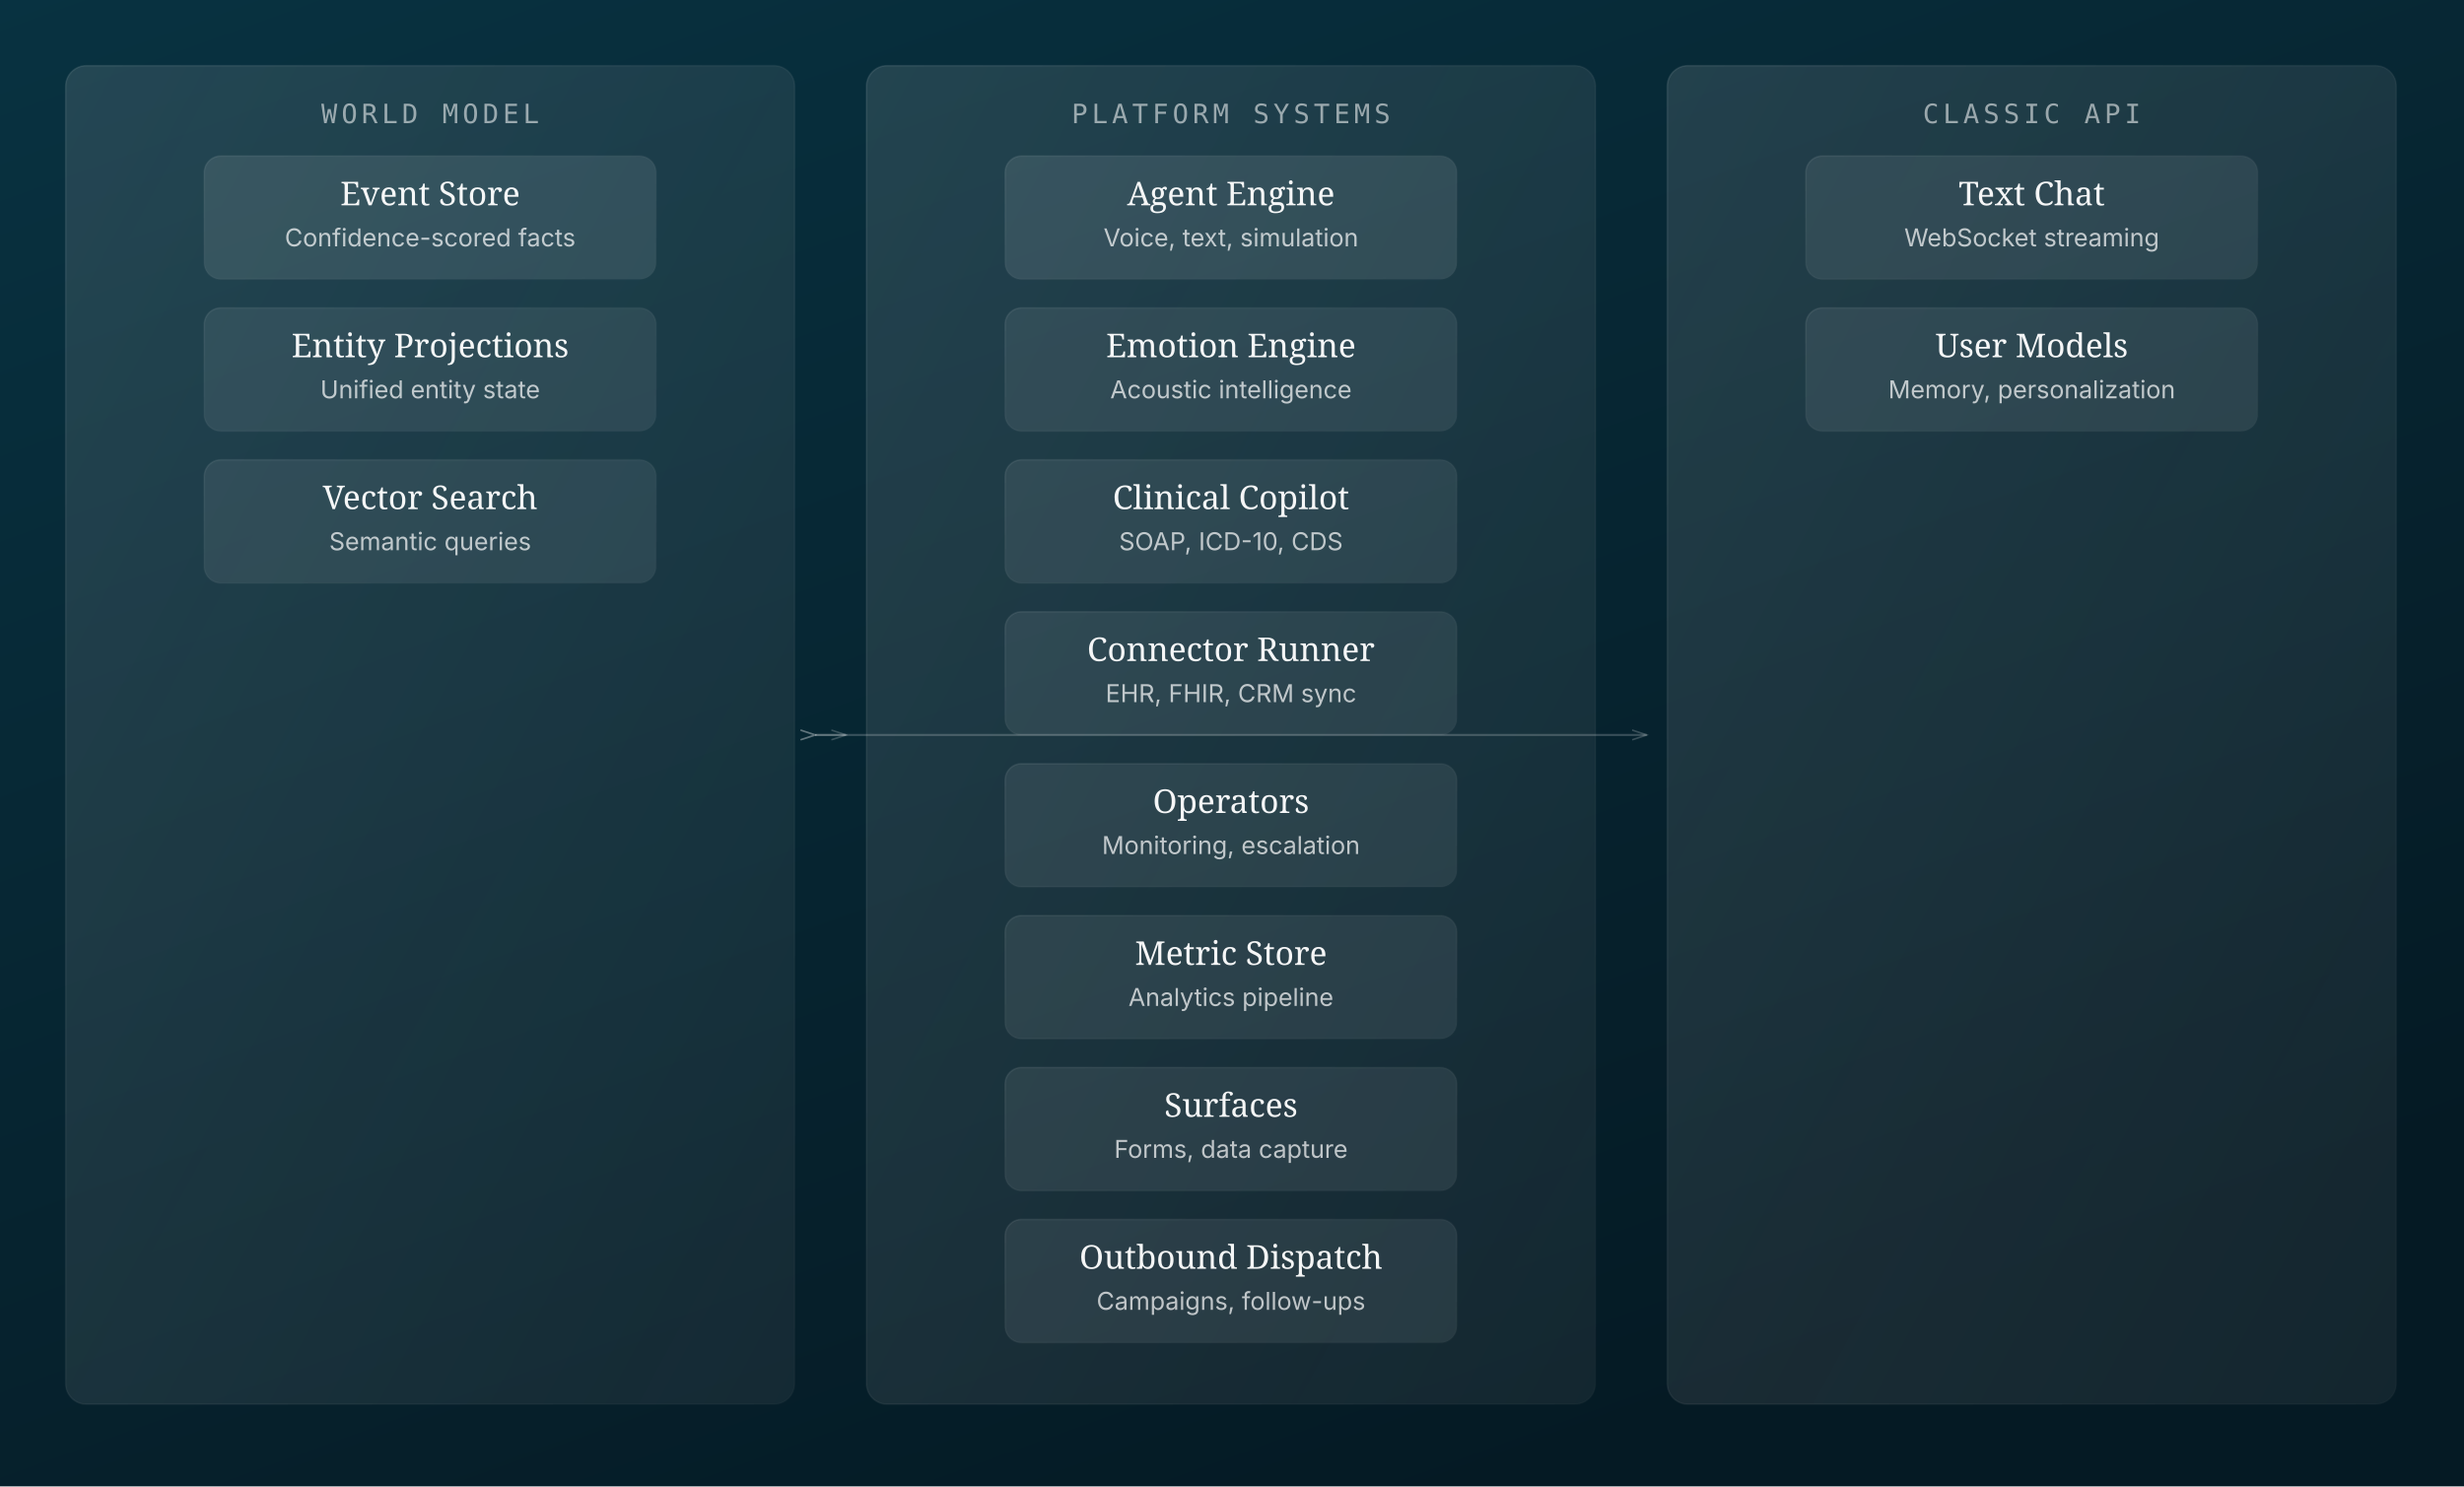
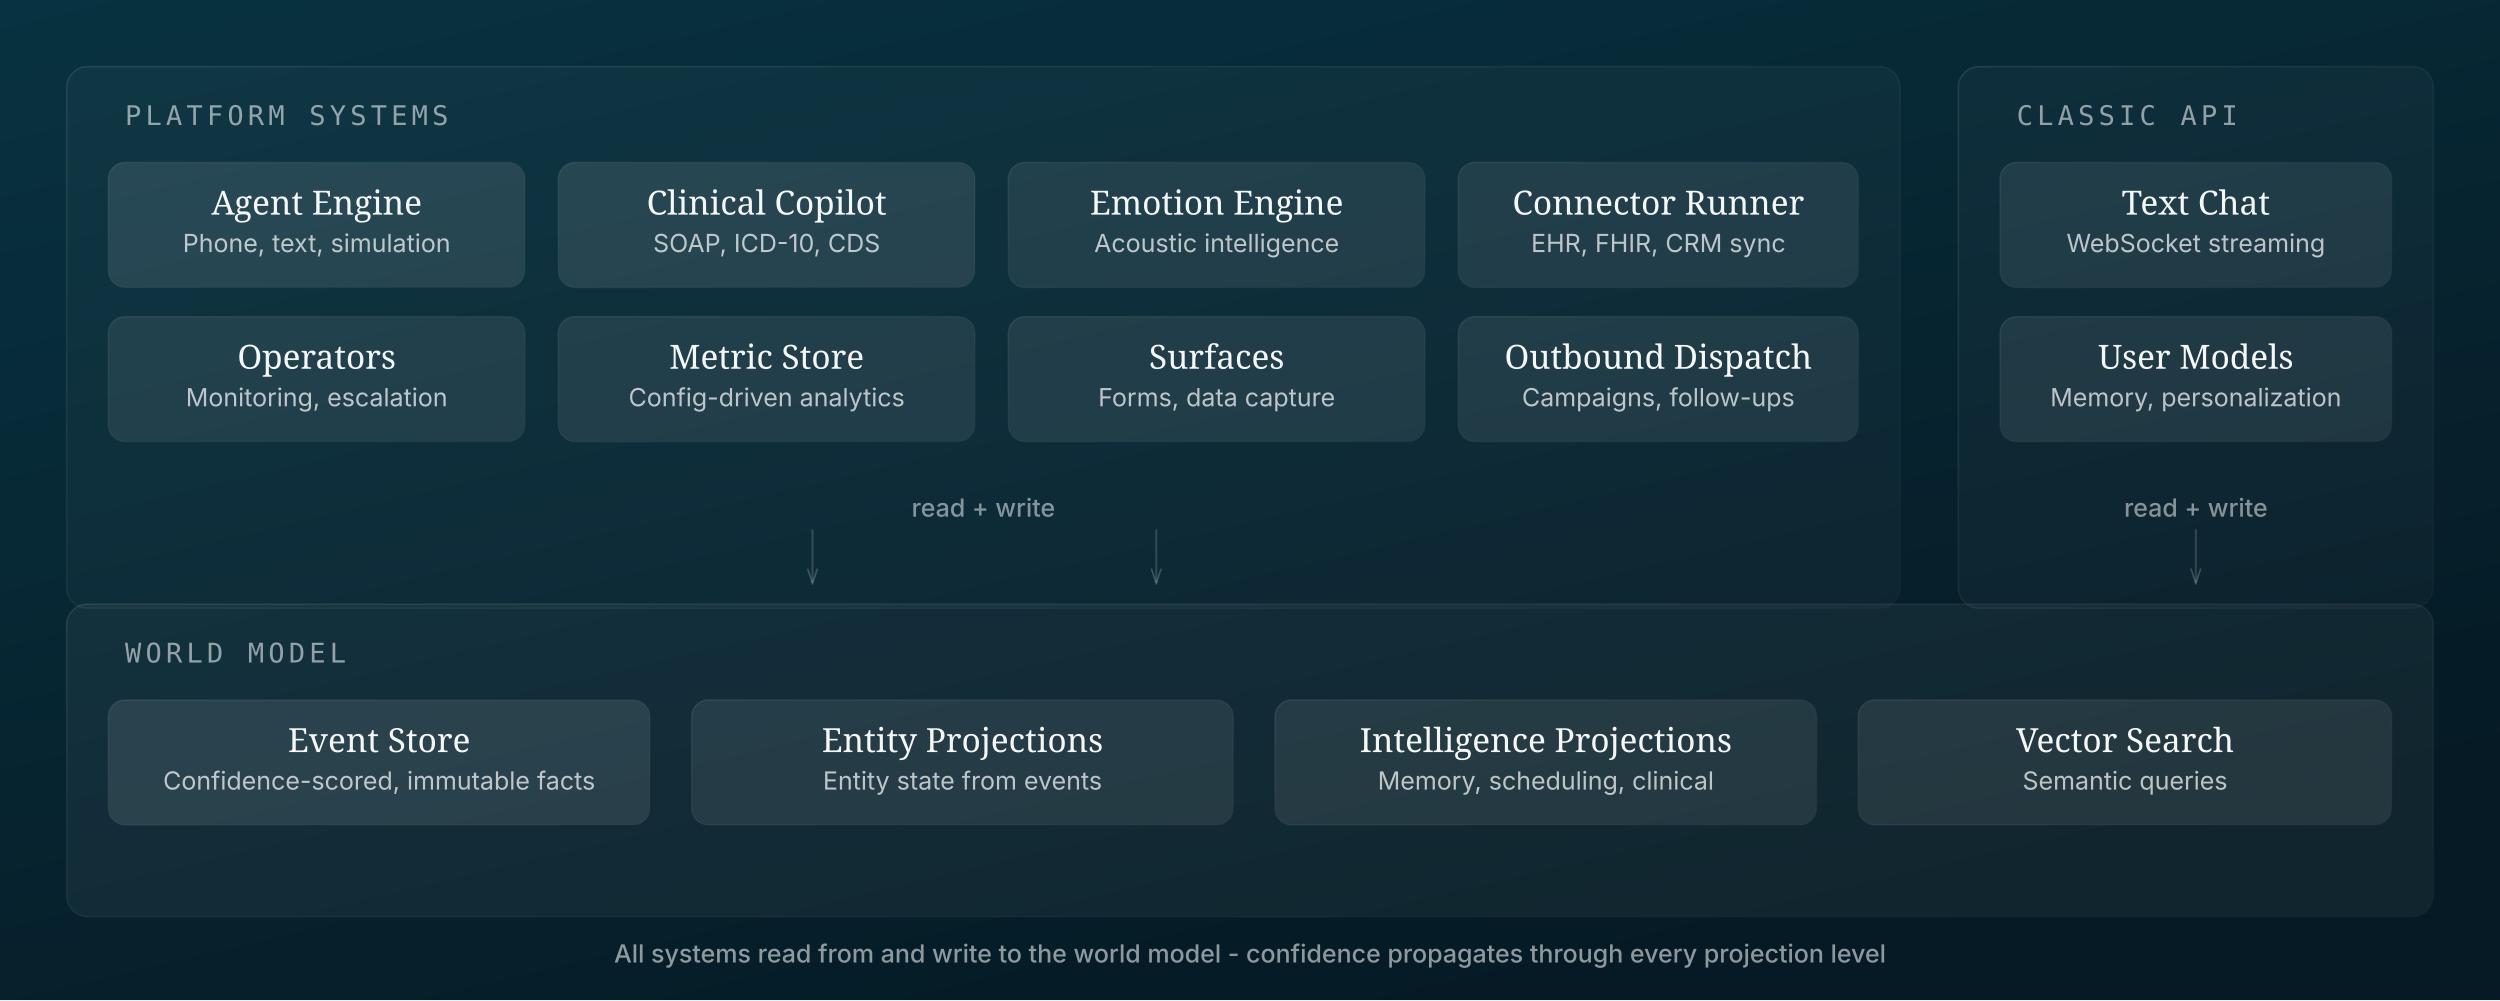
- <svg xmlns="http://www.w3.org/2000/svg" width="1200" height="724" viewBox="0 0 1200 724">
+ <svg xmlns="http://www.w3.org/2000/svg" width="1200" height="480" viewBox="0 0 1200 480">
  <defs>
+     <linearGradient id="bg" x1="0" y1="0" x2="0.6" y2="1">
+       <stop offset="0%" stop-color="#083241" />
+       <stop offset="100%" stop-color="#051A24" />
+     </linearGradient>
+     <linearGradient id="strokeGrad" x1="0" y1="0" x2="1" y2="1">
+       <stop offset="0%" stop-color="white" stop-opacity="0.1" />
+       <stop offset="100%" stop-color="#999" stop-opacity="0.04" />
+     </linearGradient>
+     <linearGradient id="strokeGradSubtle" x1="0" y1="0" x2="1" y2="1">
+       <stop offset="0%" stop-color="white" stop-opacity="0.08" />
+       <stop offset="100%" stop-color="#999" stop-opacity="0.03" />
+     </linearGradient>
    <marker id="arrow" viewBox="0 0 10 7" refX="9" refY="3.5" markerWidth="8" markerHeight="6" orient="auto-start-reverse">
      <path d="M 0 0.5 L 9 3.5 L 0 6.5" fill="none" stroke="white" stroke-width="1" opacity="0.2" />
    </marker>
-     <marker id="arrowRev" viewBox="0 0 10 7" refX="1" refY="3.5" markerWidth="8" markerHeight="6" orient="auto-start-reverse">
-       <path d="M 10 0.5 L 1 3.5 L 10 6.5" fill="none" stroke="white" stroke-width="1" opacity="0.2" />
-     </marker>
-     <linearGradient id="bgGrad" x1="0" y1="0" x2="0.6" y2="1">
-       <stop offset="0%" stop-color="#083241" />
-       <stop offset="100%" stop-color="#051A24" />
-     </linearGradient>
-     <linearGradient id="containerFill" x1="0" y1="0" x2="0.5" y2="1">
-       <stop offset="0%" stop-color="#F1EAE7" stop-opacity="0.06" />
-       <stop offset="100%" stop-color="#B3AEAC" stop-opacity="0.04" />
-     </linearGradient>
-     <linearGradient id="cardFill" x1="0" y1="0" x2="1" y2="1">
-       <stop offset="0%" stop-color="#F1EAE7" stop-opacity="0.12" />
-       <stop offset="100%" stop-color="#B3AEAC" stop-opacity="0.08" />
-     </linearGradient>
-     <linearGradient id="strokeGrad" x1="0" y1="0" x2="1" y2="1">
-       <stop offset="0%" stop-color="white" stop-opacity="0.1" />
-       <stop offset="100%" stop-color="#999999" stop-opacity="0.04" />
-     </linearGradient>
-     <linearGradient id="strokeGradSubtle" x1="0" y1="0" x2="1" y2="1">
-       <stop offset="0%" stop-color="white" stop-opacity="0.08" />
-       <stop offset="100%" stop-color="#999999" stop-opacity="0.03" />
-     </linearGradient>
  </defs>
-   <rect width="1200" height="724" fill="url(#bgGrad)" />
-   <rect x="32" y="32" width="355" height="652" rx="10" fill="url(#cardFill)" stroke="url(#strokeGrad)" stroke-width="0.75" />
-   <text x="209.5" y="60" text-anchor="middle" fill="white" fill-opacity="0.55" font-family="'Diatype Mono', 'SF Mono', 'Fira Code', monospace" font-size="13" font-weight="500" letter-spacing="2">WORLD MODEL</text>
-   <rect x="99.5" y="76" width="220" height="60" rx="8" fill="white" fill-opacity="0.1" stroke="url(#strokeGradSubtle)" stroke-width="0.75" />
-   <text x="209.5" y="100" text-anchor="middle" fill="white" fill-opacity="0.95" font-family="'Flecha S', Georgia, serif" font-size="16" font-weight="400">Event Store</text>
-   <text x="209.5" y="120" text-anchor="middle" fill="white" fill-opacity="0.7" font-family="Inter, -apple-system, system-ui, sans-serif" font-size="12">Confidence-scored facts</text>
-   <rect x="99.5" y="150" width="220" height="60" rx="8" fill="white" fill-opacity="0.08" stroke="url(#strokeGradSubtle)" stroke-width="0.75" />
-   <text x="209.5" y="174" text-anchor="middle" fill="white" fill-opacity="0.95" font-family="'Flecha S', Georgia, serif" font-size="16" font-weight="400">Entity Projections</text>
-   <text x="209.5" y="194" text-anchor="middle" fill="white" fill-opacity="0.7" font-family="Inter, -apple-system, system-ui, sans-serif" font-size="12">Unified entity state</text>
-   <rect x="99.5" y="224" width="220" height="60" rx="8" fill="white" fill-opacity="0.08" stroke="url(#strokeGradSubtle)" stroke-width="0.75" />
-   <text x="209.5" y="248" text-anchor="middle" fill="white" fill-opacity="0.95" font-family="'Flecha S', Georgia, serif" font-size="16" font-weight="400">Vector Search</text>
-   <text x="209.5" y="268" text-anchor="middle" fill="white" fill-opacity="0.7" font-family="Inter, -apple-system, system-ui, sans-serif" font-size="12">Semantic queries</text>
-   <rect x="422" y="32" width="355" height="652" rx="10" fill="url(#cardFill)" stroke="url(#strokeGrad)" stroke-width="0.75" />
-   <text x="599.5" y="60" text-anchor="middle" fill="white" fill-opacity="0.55" font-family="'Diatype Mono', 'SF Mono', 'Fira Code', monospace" font-size="13" font-weight="500" letter-spacing="2">PLATFORM SYSTEMS</text>
-   <rect x="489.5" y="76" width="220" height="60" rx="8" fill="white" fill-opacity="0.1" stroke="url(#strokeGradSubtle)" stroke-width="0.75" />
-   <text x="599.5" y="100" text-anchor="middle" fill="white" fill-opacity="0.95" font-family="'Flecha S', Georgia, serif" font-size="16" font-weight="400">Agent Engine</text>
-   <text x="599.5" y="120" text-anchor="middle" fill="white" fill-opacity="0.7" font-family="Inter, -apple-system, system-ui, sans-serif" font-size="12">Voice, text, simulation</text>
-   <rect x="489.5" y="150" width="220" height="60" rx="8" fill="white" fill-opacity="0.08" stroke="url(#strokeGradSubtle)" stroke-width="0.75" />
-   <text x="599.5" y="174" text-anchor="middle" fill="white" fill-opacity="0.95" font-family="'Flecha S', Georgia, serif" font-size="16" font-weight="400">Emotion Engine</text>
-   <text x="599.5" y="194" text-anchor="middle" fill="white" fill-opacity="0.7" font-family="Inter, -apple-system, system-ui, sans-serif" font-size="12">Acoustic intelligence</text>
-   <rect x="489.5" y="224" width="220" height="60" rx="8" fill="white" fill-opacity="0.08" stroke="url(#strokeGradSubtle)" stroke-width="0.75" />
-   <text x="599.5" y="248" text-anchor="middle" fill="white" fill-opacity="0.95" font-family="'Flecha S', Georgia, serif" font-size="16" font-weight="400">Clinical Copilot</text>
-   <text x="599.5" y="268" text-anchor="middle" fill="white" fill-opacity="0.7" font-family="Inter, -apple-system, system-ui, sans-serif" font-size="12">SOAP, ICD-10, CDS</text>
-   <rect x="489.5" y="298" width="220" height="60" rx="8" fill="white" fill-opacity="0.08" stroke="url(#strokeGradSubtle)" stroke-width="0.75" />
-   <text x="599.5" y="322" text-anchor="middle" fill="white" fill-opacity="0.95" font-family="'Flecha S', Georgia, serif" font-size="16" font-weight="400">Connector Runner</text>
-   <text x="599.5" y="342" text-anchor="middle" fill="white" fill-opacity="0.7" font-family="Inter, -apple-system, system-ui, sans-serif" font-size="12">EHR, FHIR, CRM sync</text>
-   <rect x="489.5" y="372" width="220" height="60" rx="8" fill="white" fill-opacity="0.08" stroke="url(#strokeGradSubtle)" stroke-width="0.75" />
-   <text x="599.5" y="396" text-anchor="middle" fill="white" fill-opacity="0.95" font-family="'Flecha S', Georgia, serif" font-size="16" font-weight="400">Operators</text>
-   <text x="599.5" y="416" text-anchor="middle" fill="white" fill-opacity="0.7" font-family="Inter, -apple-system, system-ui, sans-serif" font-size="12">Monitoring, escalation</text>
-   <rect x="489.5" y="446" width="220" height="60" rx="8" fill="white" fill-opacity="0.08" stroke="url(#strokeGradSubtle)" stroke-width="0.75" />
-   <text x="599.5" y="470" text-anchor="middle" fill="white" fill-opacity="0.95" font-family="'Flecha S', Georgia, serif" font-size="16" font-weight="400">Metric Store</text>
-   <text x="599.5" y="490" text-anchor="middle" fill="white" fill-opacity="0.7" font-family="Inter, -apple-system, system-ui, sans-serif" font-size="12">Analytics pipeline</text>
-   <rect x="489.5" y="520" width="220" height="60" rx="8" fill="white" fill-opacity="0.08" stroke="url(#strokeGradSubtle)" stroke-width="0.75" />
-   <text x="599.5" y="544" text-anchor="middle" fill="white" fill-opacity="0.95" font-family="'Flecha S', Georgia, serif" font-size="16" font-weight="400">Surfaces</text>
-   <text x="599.5" y="564" text-anchor="middle" fill="white" fill-opacity="0.7" font-family="Inter, -apple-system, system-ui, sans-serif" font-size="12">Forms, data capture</text>
-   <rect x="489.5" y="594" width="220" height="60" rx="8" fill="white" fill-opacity="0.08" stroke="url(#strokeGradSubtle)" stroke-width="0.75" />
-   <text x="599.5" y="618" text-anchor="middle" fill="white" fill-opacity="0.95" font-family="'Flecha S', Georgia, serif" font-size="16" font-weight="400">Outbound Dispatch</text>
-   <text x="599.5" y="638" text-anchor="middle" fill="white" fill-opacity="0.7" font-family="Inter, -apple-system, system-ui, sans-serif" font-size="12">Campaigns, follow-ups</text>
-   <rect x="812" y="32" width="355" height="652" rx="10" fill="url(#cardFill)" stroke="url(#strokeGrad)" stroke-width="0.75" />
-   <text x="989.5" y="60" text-anchor="middle" fill="white" fill-opacity="0.55" font-family="'Diatype Mono', 'SF Mono', 'Fira Code', monospace" font-size="13" font-weight="500" letter-spacing="2">CLASSIC API</text>
-   <rect x="879.5" y="76" width="220" height="60" rx="8" fill="white" fill-opacity="0.08" stroke="url(#strokeGradSubtle)" stroke-width="0.75" />
-   <text x="989.5" y="100" text-anchor="middle" fill="white" fill-opacity="0.95" font-family="'Flecha S', Georgia, serif" font-size="16" font-weight="400">Text Chat</text>
-   <text x="989.5" y="120" text-anchor="middle" fill="white" fill-opacity="0.7" font-family="Inter, -apple-system, system-ui, sans-serif" font-size="12">WebSocket streaming</text>
-   <rect x="879.5" y="150" width="220" height="60" rx="8" fill="white" fill-opacity="0.08" stroke="url(#strokeGradSubtle)" stroke-width="0.75" />
-   <text x="989.5" y="174" text-anchor="middle" fill="white" fill-opacity="0.95" font-family="'Flecha S', Georgia, serif" font-size="16" font-weight="400">User Models</text>
-   <text x="989.5" y="194" text-anchor="middle" fill="white" fill-opacity="0.7" font-family="Inter, -apple-system, system-ui, sans-serif" font-size="12">Memory, personalization</text>
-   <line x1="397" y1="358" x2="412" y2="358" stroke="white" stroke-width="1" stroke-opacity="0.2" marker-end="url(#arrow)" marker-start="url(#arrowRev)" />
-   <line x1="397" y1="358" x2="802" y2="358" stroke="white" stroke-width="1" stroke-opacity="0.2" marker-end="url(#arrow)" marker-start="url(#arrowRev)" />
+   <rect width="1200" height="480" fill="url(#bg)" />
+   <rect x="32" y="32" width="880" height="260" rx="10" fill="white" fill-opacity="0.03" stroke="url(#strokeGrad)" stroke-width="0.75" />
+   <text x="60" y="60" font-family="'Diatype Mono', 'SF Mono', monospace" font-size="13" font-weight="500" fill="white" fill-opacity="0.55" letter-spacing="2">PLATFORM SYSTEMS</text>
+   <rect x="52" y="78" width="200" height="60" rx="8" fill="white" fill-opacity="0.1" stroke="url(#strokeGradSubtle)" stroke-width="0.75" />
+   <text x="152" y="103" text-anchor="middle" font-family="'Flecha S', Georgia, serif" font-size="16" fill="white" fill-opacity="0.95">Agent Engine</text>
+   <text x="152" y="121" text-anchor="middle" font-family="Inter, sans-serif" font-size="12" fill="white" fill-opacity="0.7">Phone, text, simulation</text>
+   <rect x="268" y="78" width="200" height="60" rx="8" fill="white" fill-opacity="0.1" stroke="url(#strokeGradSubtle)" stroke-width="0.75" />
+   <text x="368" y="103" text-anchor="middle" font-family="'Flecha S', Georgia, serif" font-size="16" fill="white" fill-opacity="0.95">Clinical Copilot</text>
+   <text x="368" y="121" text-anchor="middle" font-family="Inter, sans-serif" font-size="12" fill="white" fill-opacity="0.7">SOAP, ICD-10, CDS</text>
+   <rect x="484" y="78" width="200" height="60" rx="8" fill="white" fill-opacity="0.08" stroke="url(#strokeGradSubtle)" stroke-width="0.75" />
+   <text x="584" y="103" text-anchor="middle" font-family="'Flecha S', Georgia, serif" font-size="16" fill="white" fill-opacity="0.95">Emotion Engine</text>
+   <text x="584" y="121" text-anchor="middle" font-family="Inter, sans-serif" font-size="12" fill="white" fill-opacity="0.7">Acoustic intelligence</text>
+   <rect x="700" y="78" width="192" height="60" rx="8" fill="white" fill-opacity="0.08" stroke="url(#strokeGradSubtle)" stroke-width="0.75" />
+   <text x="796" y="103" text-anchor="middle" font-family="'Flecha S', Georgia, serif" font-size="16" fill="white" fill-opacity="0.95">Connector Runner</text>
+   <text x="796" y="121" text-anchor="middle" font-family="Inter, sans-serif" font-size="12" fill="white" fill-opacity="0.7">EHR, FHIR, CRM sync</text>
+   <rect x="52" y="152" width="200" height="60" rx="8" fill="white" fill-opacity="0.08" stroke="url(#strokeGradSubtle)" stroke-width="0.75" />
+   <text x="152" y="177" text-anchor="middle" font-family="'Flecha S', Georgia, serif" font-size="16" fill="white" fill-opacity="0.95">Operators</text>
+   <text x="152" y="195" text-anchor="middle" font-family="Inter, sans-serif" font-size="12" fill="white" fill-opacity="0.7">Monitoring, escalation</text>
+   <rect x="268" y="152" width="200" height="60" rx="8" fill="white" fill-opacity="0.08" stroke="url(#strokeGradSubtle)" stroke-width="0.75" />
+   <text x="368" y="177" text-anchor="middle" font-family="'Flecha S', Georgia, serif" font-size="16" fill="white" fill-opacity="0.95">Metric Store</text>
+   <text x="368" y="195" text-anchor="middle" font-family="Inter, sans-serif" font-size="12" fill="white" fill-opacity="0.7">Config-driven analytics</text>
+   <rect x="484" y="152" width="200" height="60" rx="8" fill="white" fill-opacity="0.08" stroke="url(#strokeGradSubtle)" stroke-width="0.75" />
+   <text x="584" y="177" text-anchor="middle" font-family="'Flecha S', Georgia, serif" font-size="16" fill="white" fill-opacity="0.95">Surfaces</text>
+   <text x="584" y="195" text-anchor="middle" font-family="Inter, sans-serif" font-size="12" fill="white" fill-opacity="0.7">Forms, data capture</text>
+   <rect x="700" y="152" width="192" height="60" rx="8" fill="white" fill-opacity="0.08" stroke="url(#strokeGradSubtle)" stroke-width="0.75" />
+   <text x="796" y="177" text-anchor="middle" font-family="'Flecha S', Georgia, serif" font-size="16" fill="white" fill-opacity="0.95">Outbound Dispatch</text>
+   <text x="796" y="195" text-anchor="middle" font-family="Inter, sans-serif" font-size="12" fill="white" fill-opacity="0.7">Campaigns, follow-ups</text>
+   <text x="472" y="248" text-anchor="middle" font-family="Inter, sans-serif" font-size="12" font-weight="500" fill="white" fill-opacity="0.5">read + write</text>
+   <line x1="390" y1="254" x2="390" y2="280" stroke="white" stroke-width="1" stroke-opacity="0.15" marker-end="url(#arrow)" />
+   <line x1="555" y1="254" x2="555" y2="280" stroke="white" stroke-width="1" stroke-opacity="0.15" marker-end="url(#arrow)" />
+   <rect x="940" y="32" width="228" height="260" rx="10" fill="white" fill-opacity="0.03" stroke="url(#strokeGrad)" stroke-width="0.75" />
+   <text x="968" y="60" font-family="'Diatype Mono', 'SF Mono', monospace" font-size="13" font-weight="500" fill="white" fill-opacity="0.55" letter-spacing="2">CLASSIC API</text>
+   <rect x="960" y="78" width="188" height="60" rx="8" fill="white" fill-opacity="0.08" stroke="url(#strokeGradSubtle)" stroke-width="0.75" />
+   <text x="1054" y="103" text-anchor="middle" font-family="'Flecha S', Georgia, serif" font-size="16" fill="white" fill-opacity="0.95">Text Chat</text>
+   <text x="1054" y="121" text-anchor="middle" font-family="Inter, sans-serif" font-size="12" fill="white" fill-opacity="0.7">WebSocket streaming</text>
+   <rect x="960" y="152" width="188" height="60" rx="8" fill="white" fill-opacity="0.08" stroke="url(#strokeGradSubtle)" stroke-width="0.75" />
+   <text x="1054" y="177" text-anchor="middle" font-family="'Flecha S', Georgia, serif" font-size="16" fill="white" fill-opacity="0.95">User Models</text>
+   <text x="1054" y="195" text-anchor="middle" font-family="Inter, sans-serif" font-size="12" fill="white" fill-opacity="0.7">Memory, personalization</text>
+   <text x="1054" y="248" text-anchor="middle" font-family="Inter, sans-serif" font-size="12" font-weight="500" fill="white" fill-opacity="0.5">read + write</text>
+   <line x1="1054" y1="254" x2="1054" y2="280" stroke="white" stroke-width="1" stroke-opacity="0.15" marker-end="url(#arrow)" />
+   <rect x="32" y="290" width="1136" height="150" rx="10" fill="white" fill-opacity="0.05" stroke="url(#strokeGrad)" stroke-width="0.75" />
+   <text x="60" y="318" font-family="'Diatype Mono', 'SF Mono', monospace" font-size="13" font-weight="500" fill="white" fill-opacity="0.55" letter-spacing="2">WORLD MODEL</text>
+   <rect x="52" y="336" width="260" height="60" rx="8" fill="white" fill-opacity="0.1" stroke="url(#strokeGradSubtle)" stroke-width="0.75" />
+   <text x="182" y="361" text-anchor="middle" font-family="'Flecha S', Georgia, serif" font-size="16" fill="white" fill-opacity="0.95">Event Store</text>
+   <text x="182" y="379" text-anchor="middle" font-family="Inter, sans-serif" font-size="12" fill="white" fill-opacity="0.7">Confidence-scored, immutable facts</text>
+   <rect x="332" y="336" width="260" height="60" rx="8" fill="white" fill-opacity="0.08" stroke="url(#strokeGradSubtle)" stroke-width="0.75" />
+   <text x="462" y="361" text-anchor="middle" font-family="'Flecha S', Georgia, serif" font-size="16" fill="white" fill-opacity="0.95">Entity Projections</text>
+   <text x="462" y="379" text-anchor="middle" font-family="Inter, sans-serif" font-size="12" fill="white" fill-opacity="0.7">Entity state from events</text>
+   <rect x="612" y="336" width="260" height="60" rx="8" fill="white" fill-opacity="0.08" stroke="url(#strokeGradSubtle)" stroke-width="0.75" />
+   <text x="742" y="361" text-anchor="middle" font-family="'Flecha S', Georgia, serif" font-size="16" fill="white" fill-opacity="0.95">Intelligence Projections</text>
+   <text x="742" y="379" text-anchor="middle" font-family="Inter, sans-serif" font-size="12" fill="white" fill-opacity="0.7">Memory, scheduling, clinical</text>
+   <rect x="892" y="336" width="256" height="60" rx="8" fill="white" fill-opacity="0.08" stroke="url(#strokeGradSubtle)" stroke-width="0.75" />
+   <text x="1020" y="361" text-anchor="middle" font-family="'Flecha S', Georgia, serif" font-size="16" fill="white" fill-opacity="0.95">Vector Search</text>
+   <text x="1020" y="379" text-anchor="middle" font-family="Inter, sans-serif" font-size="12" fill="white" fill-opacity="0.7">Semantic queries</text>
+   <text x="600" y="462" text-anchor="middle" font-family="Inter, sans-serif" font-size="12" font-weight="500" fill="white" fill-opacity="0.55">All systems read from and write to the world model - confidence propagates through every projection level</text>
</svg>
